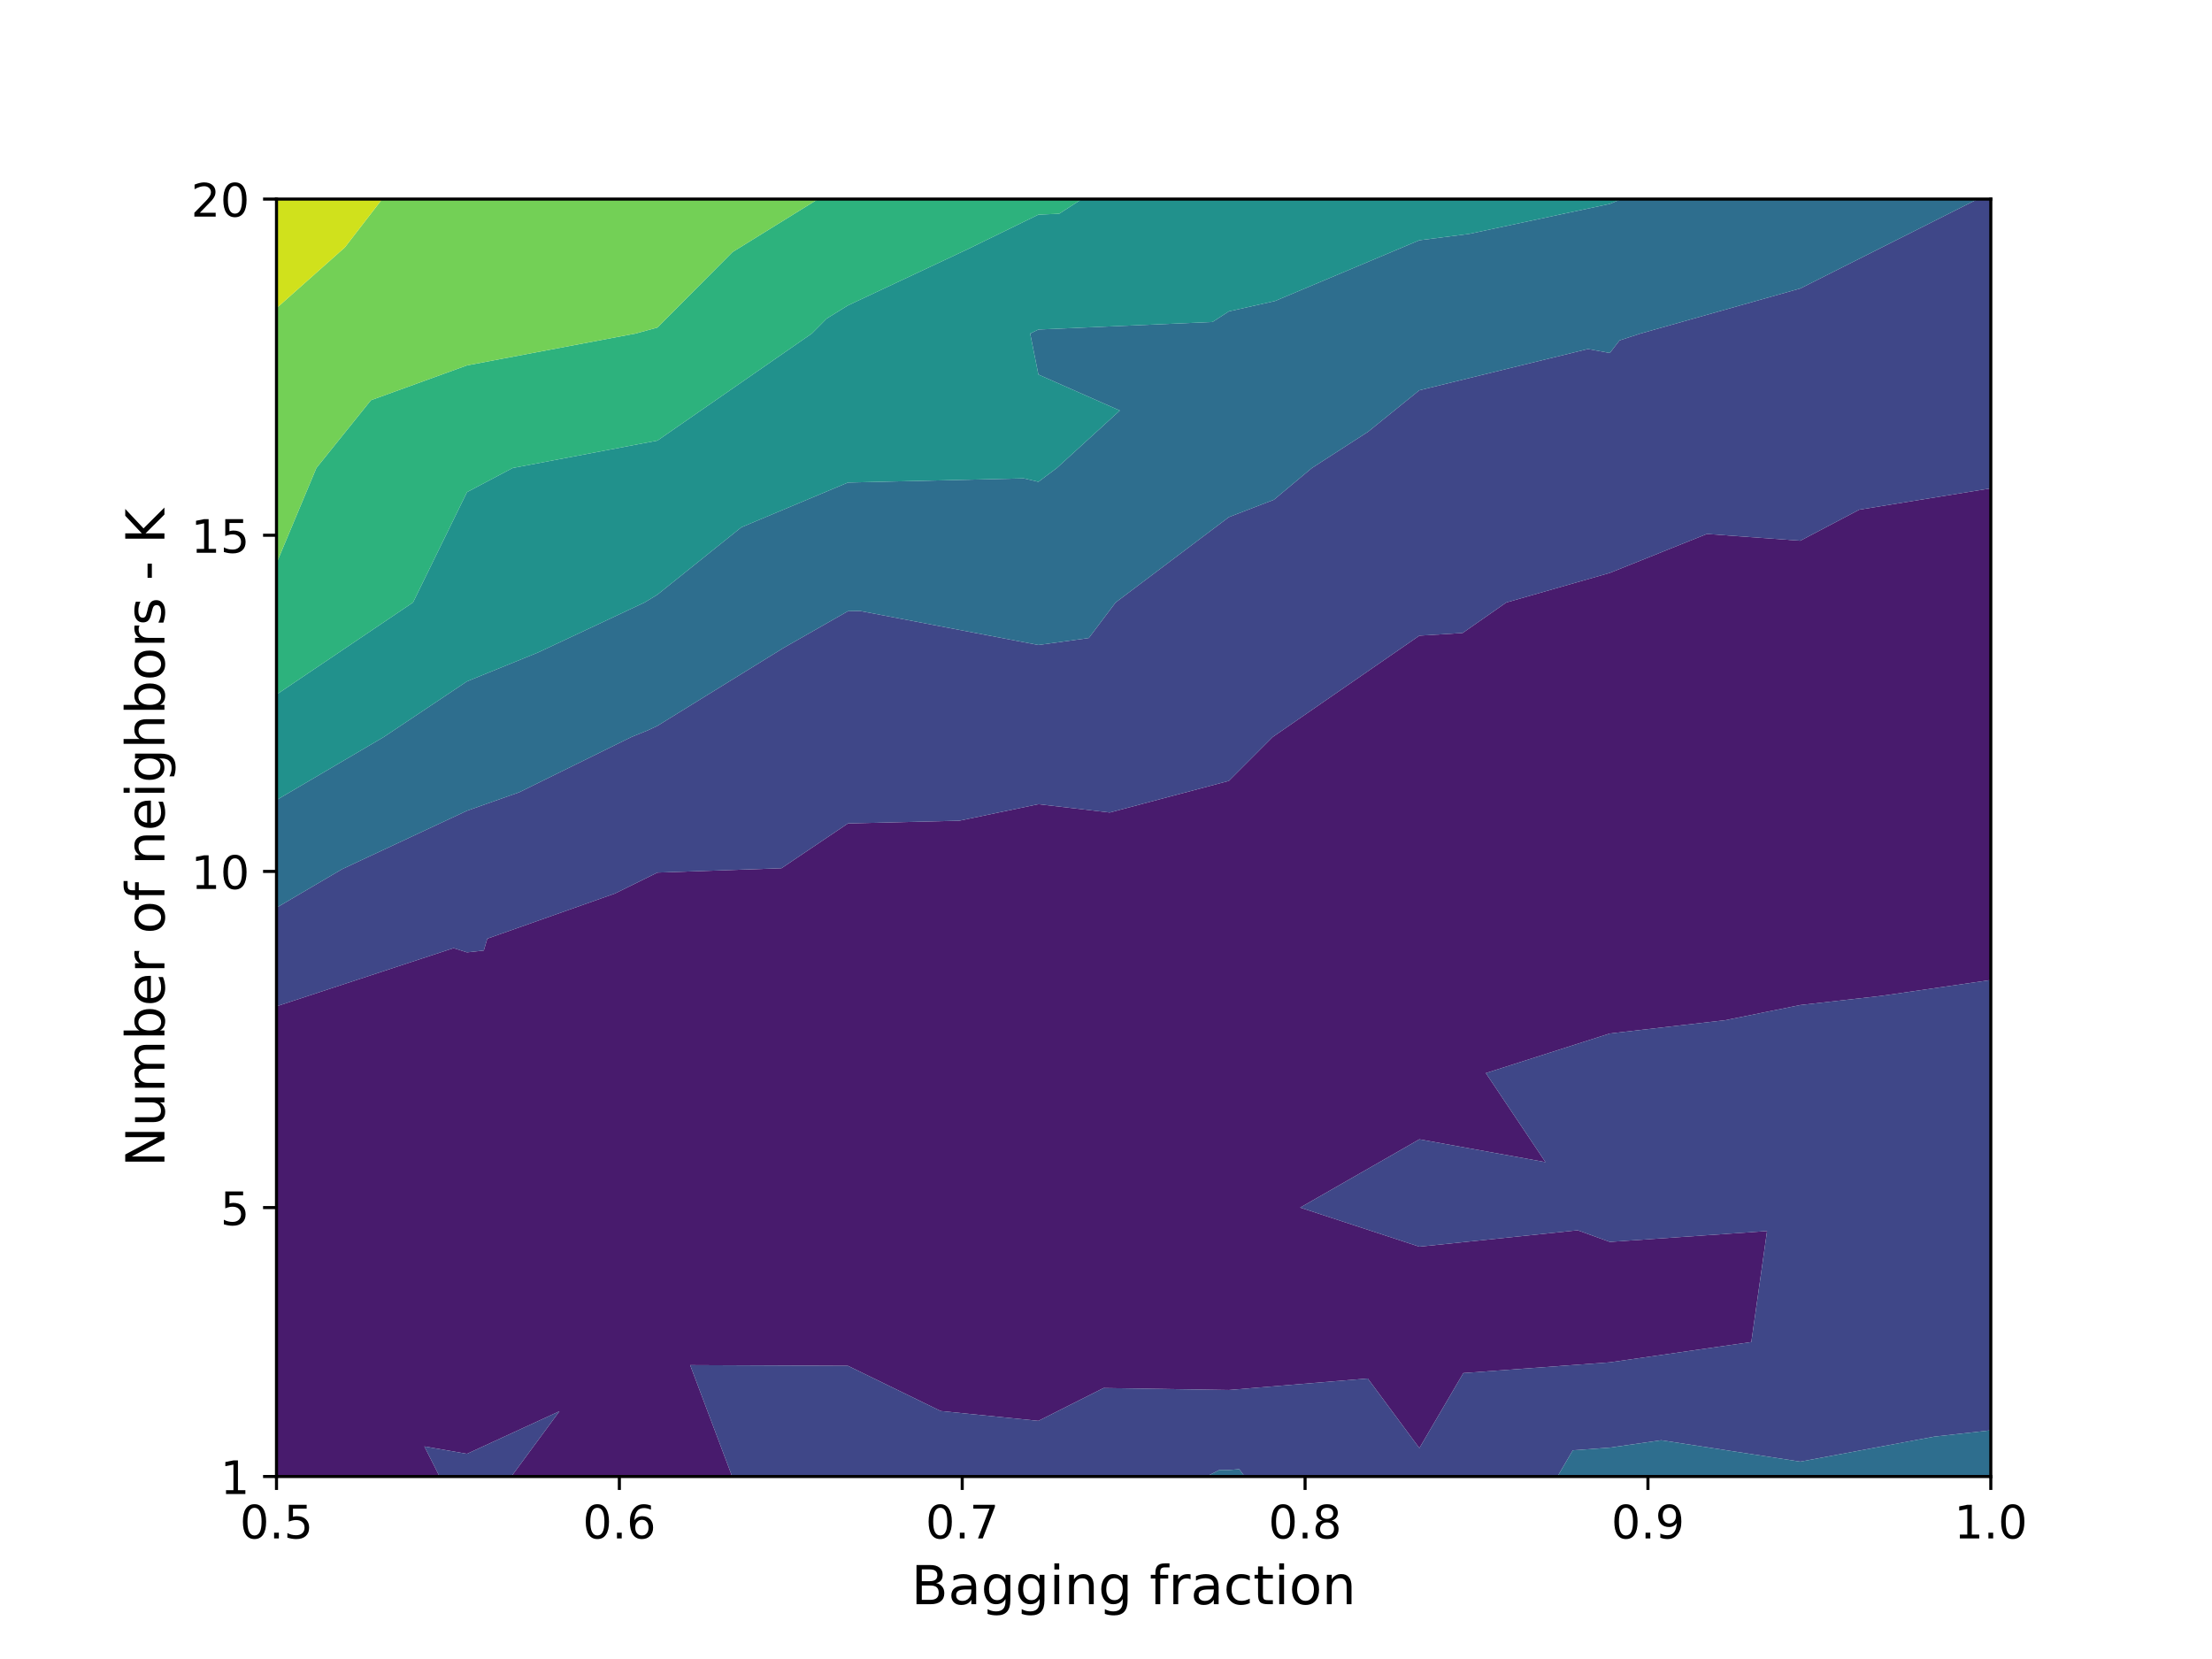
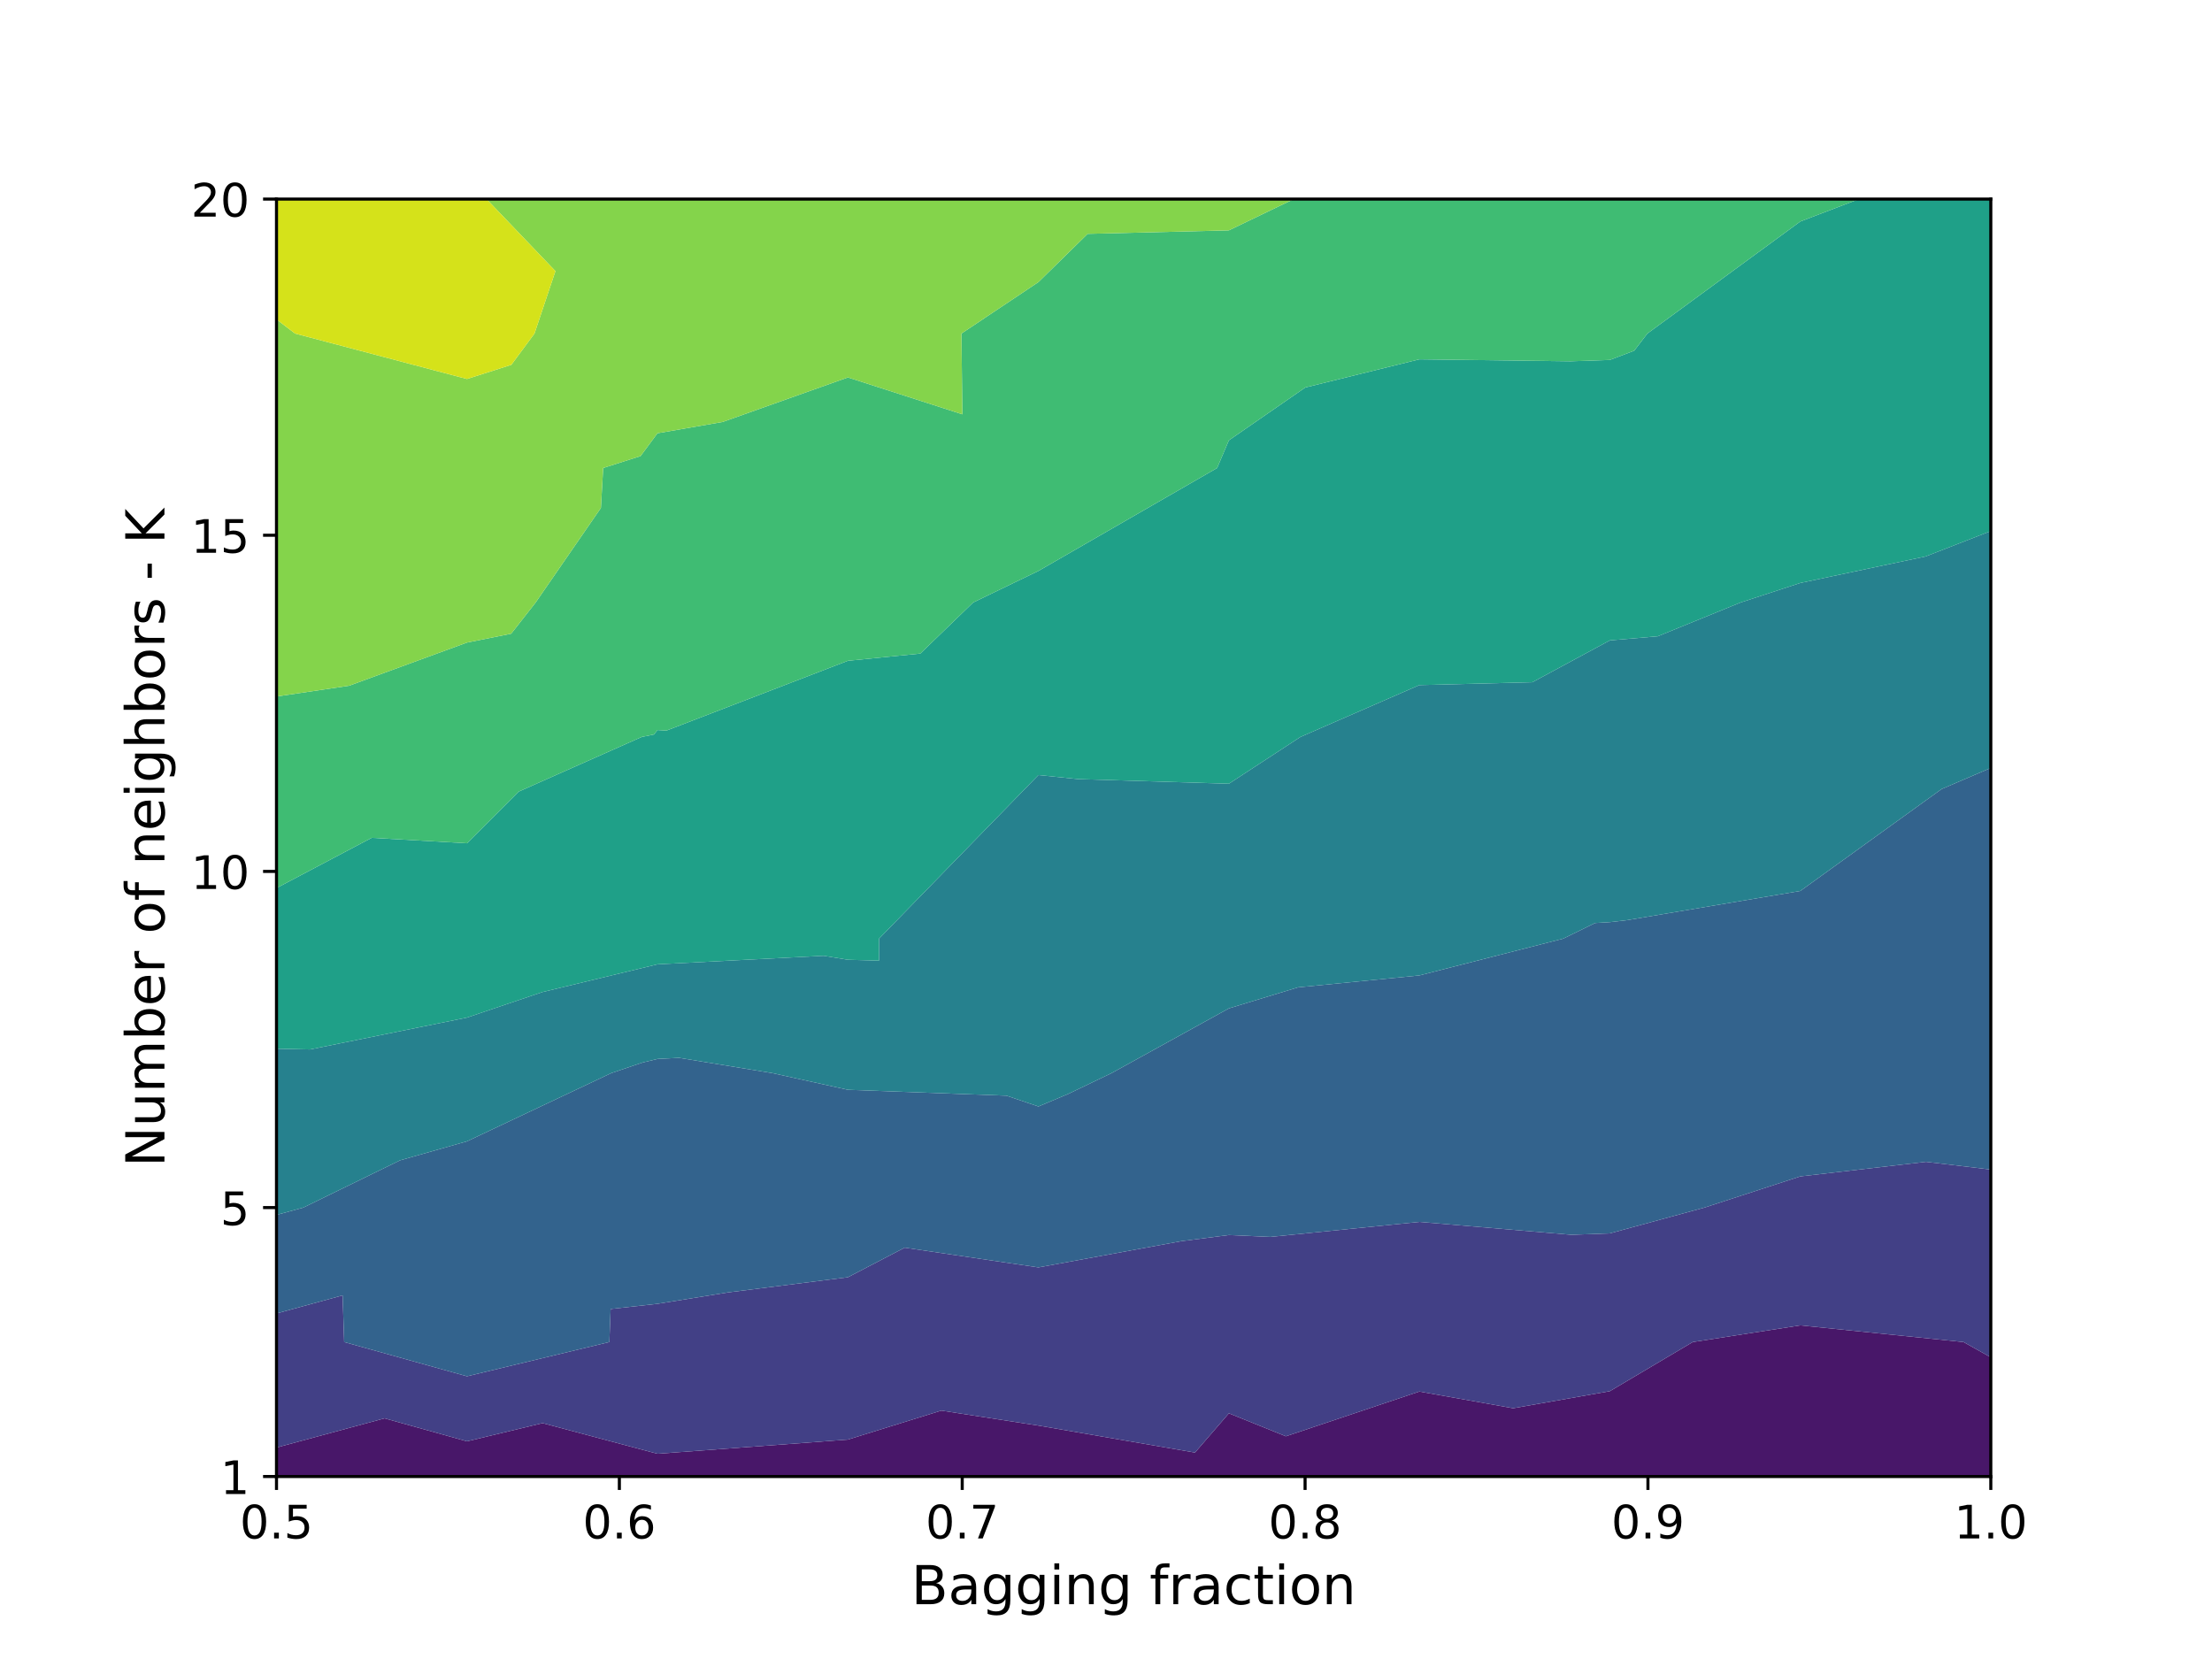
<svg xmlns="http://www.w3.org/2000/svg" xmlns:xlink="http://www.w3.org/1999/xlink" height="432pt" version="1.1" viewBox="0 0 576 432" width="576pt">
  <defs>
    <style type="text/css">
*{stroke-linecap:butt;stroke-linejoin:round;}
  </style>
  </defs>
  <g id="figure_1">
    <g id="patch_1">
      <path d="M 0 432  L 576 432  L 576 0  L 0 0  z " style="fill:#ffffff;" />
    </g>
    <g id="axes_1">
      <g id="patch_2">
        <path d="M 72 384.48  L 518.4 384.48  L 518.4 51.84  L 72 51.84  z " style="fill:#ffffff;" />
      </g>
      <g id="PathCollection_1">
-         <path clip-path="url(#p12b812aa6c)" d="M 114.458 384.48  L 110.499 376.644  L 121.6 378.573  L 145.683 367.479  L 133.145 384.48  L 171.2 384.48  L 190.648 384.48  L 179.718 355.478  L 220.8 355.655  L 244.957 367.426  L 270.4 369.992  L 287.359 361.437  L 320 361.953  L 356.159 358.954  L 369.6 377.086  L 381.048 357.547  L 419.2 354.751  L 456.035 349.465  L 460.135 320.567  L 419.2 323.392  L 410.824 320.364  L 369.6 324.636  L 338.556 314.451  L 369.6 296.678  L 402.435 302.615  L 386.909 279.436  L 419.2 269.119  L 449.278 265.654  L 468.8 261.71  L 489.905 259.32  L 518.4 255.189  L 518.4 244.421  L 518.4 191.899  L 518.4 156.884  L 518.4 127.164  L 484.164 132.716  L 468.8 140.803  L 444.477 139.04  L 419.2 149.181  L 392.245 156.884  L 380.857 164.831  L 369.6 165.523  L 331.429 191.899  L 320 203.339  L 288.983 211.577  L 270.4 209.408  L 249.803 213.71  L 220.8 214.428  L 203.488 226.09  L 171.2 227.217  L 160.111 232.679  L 126.894 244.421  L 125.98 247.513  L 121.6 247.995  L 118.113 246.883  L 72 262.04  L 72 279.436  L 72 314.451  L 72 349.465  L 72 384.48  " style="fill:#481b6d;" />
+         <path clip-path="url(#p22c2ba786a)" d="M 518.4 353.447  L 511.303 349.465  L 468.8 345.122  L 440.789 349.465  L 419.2 362.262  L 394.019 366.703  L 369.6 362.354  L 334.834 374.008  L 320 368.024  L 311.168 378.245  L 270.4 371.215  L 245.119 367.312  L 220.8 374.858  L 208.485 375.786  L 171.2 378.556  L 141.292 370.579  L 121.6 375.315  L 100.141 369.331  L 72 376.939  L 72 384.48  L 121.6 384.48  L 171.2 384.48  L 220.8 384.48  L 270.4 384.48  L 320 384.48  L 369.6 384.48  L 419.2 384.48  L 468.8 384.48  L 518.4 384.48  " style="fill:#481769;" />
      </g>
      <g id="PathCollection_2">
-         <path clip-path="url(#p12b812aa6c)" d="M 72 262.04  L 118.113 246.883  L 121.6 247.995  L 125.98 247.513  L 126.894 244.421  L 160.111 232.679  L 171.2 227.217  L 203.488 226.09  L 220.8 214.428  L 249.803 213.71  L 270.4 209.408  L 288.983 211.577  L 320 203.339  L 331.429 191.899  L 369.6 165.523  L 380.857 164.831  L 392.245 156.884  L 419.2 149.181  L 444.477 139.04  L 468.8 140.803  L 484.164 132.716  L 518.4 127.164  L 518.4 121.869  L 518.4 86.855  L 518.4 51.84  L 515.002 51.84  L 468.8 75.111  L 427.173 86.855  L 421.726 88.638  L 419.2 91.918  L 413.496 90.881  L 369.6 101.627  L 356.236 112.435  L 341.618 121.869  L 331.713 130.138  L 320 134.653  L 290.5 156.884  L 283.52 166.146  L 270.4 167.956  L 223.92 159.087  L 220.8 159.152  L 204.068 168.696  L 171.2 189.003  L 168.736 190.16  L 164.457 191.899  L 135.206 206.307  L 121.6 211.117  L 89.096 226.318  L 72 236.365  L 72 244.421  M 133.145 384.48  L 145.683 367.479  L 121.6 378.573  L 110.499 376.644  L 114.458 384.48  L 121.6 384.48  M 314.156 384.48  L 317.564 382.761  L 320 382.799  L 322.698 382.575  L 324.11 384.48  L 369.6 384.48  L 405.554 384.48  L 409.547 377.665  L 419.2 376.958  L 432.574 375.039  L 468.8 380.606  L 503.693 374.098  L 518.4 372.451  L 518.4 349.465  L 518.4 314.451  L 518.4 279.436  L 518.4 255.189  L 489.905 259.32  L 468.8 261.71  L 449.278 265.654  L 419.2 269.119  L 386.909 279.436  L 402.435 302.615  L 369.6 296.678  L 338.556 314.451  L 369.6 324.636  L 410.824 320.364  L 419.2 323.392  L 460.135 320.567  L 456.035 349.465  L 419.2 354.751  L 381.048 357.547  L 369.6 377.086  L 356.159 358.954  L 320 361.953  L 287.359 361.437  L 270.4 369.992  L 244.957 367.426  L 220.8 355.655  L 179.718 355.478  L 190.648 384.48  L 220.8 384.48  L 270.4 384.48  " style="fill:#3f4788;" />
+         <path clip-path="url(#p22c2ba786a)" d="M 72 376.939  L 100.141 369.331  L 121.6 375.315  L 141.292 370.579  L 171.2 378.556  L 208.485 375.786  L 220.8 374.858  L 245.119 367.312  L 270.4 371.215  L 311.168 378.245  L 320 368.024  L 334.834 374.008  L 369.6 362.354  L 394.019 366.703  L 419.2 362.262  L 440.789 349.465  L 468.8 345.122  L 511.303 349.465  L 518.4 353.447  L 518.4 349.465  L 518.4 314.451  L 518.4 304.552  L 501.526 302.538  L 468.8 306.331  L 443.836 314.451  L 419.2 321.168  L 409.169 321.532  L 369.6 318.181  L 330.817 322.087  L 320 321.602  L 307.612 323.196  L 270.4 330.029  L 235.581 324.885  L 220.8 332.59  L 189.487 336.556  L 171.2 339.509  L 159.006 340.857  L 158.674 349.465  L 121.6 358.383  L 89.621 349.465  L 89.216 337.312  L 72 342.019  L 72 349.465  " style="fill:#424086;" />
      </g>
      <g id="PathCollection_3">
-         <path clip-path="url(#p12b812aa6c)" d="M 324.11 384.48  L 322.698 382.575  L 320 382.799  L 317.564 382.761  L 314.156 384.48  L 320 384.48  M 518.4 372.451  L 503.693 374.098  L 468.8 380.606  L 432.574 375.039  L 419.2 376.958  L 409.547 377.665  L 405.554 384.48  L 419.2 384.48  L 468.8 384.48  L 518.4 384.48  M 422.172 51.84  L 419.2 53.093  L 382.467 60.924  L 369.6 62.562  L 331.997 78.386  L 320 81.079  L 315.73 83.84  L 270.4 85.806  L 268.253 86.855  L 270.4 97.534  L 291.602 106.902  L 275.199 121.869  L 270.4 125.462  L 266.577 124.569  L 220.8 125.655  L 193.056 137.299  L 171.2 154.834  L 167.839 156.884  L 140.07 169.923  L 121.6 177.432  L 99.959 191.899  L 72 208.33  L 72 236.365  L 89.096 226.318  L 121.6 211.117  L 135.206 206.307  L 164.457 191.899  L 168.736 190.16  L 171.2 189.003  L 204.068 168.696  L 220.8 159.152  L 223.92 159.087  L 270.4 167.956  L 283.52 166.146  L 290.5 156.884  L 320 134.653  L 331.713 130.138  L 341.618 121.869  L 356.236 112.435  L 369.6 101.627  L 413.496 90.881  L 419.2 91.918  L 421.726 88.638  L 427.173 86.855  L 468.8 75.111  L 515.002 51.84  L 468.8 51.84  " style="fill:#2e6e8e;" />
+         <path clip-path="url(#p22c2ba786a)" d="M 72 342.019  L 89.216 337.312  L 89.621 349.465  L 121.6 358.383  L 158.674 349.465  L 159.006 340.857  L 171.2 339.509  L 189.487 336.556  L 220.8 332.59  L 235.581 324.885  L 270.4 330.029  L 307.612 323.196  L 320 321.602  L 330.817 322.087  L 369.6 318.181  L 409.169 321.532  L 419.2 321.168  L 443.836 314.451  L 468.8 306.331  L 501.526 302.538  L 518.4 304.552  L 518.4 279.436  L 518.4 244.421  L 518.4 199.968  L 505.586 205.468  L 468.8 232.003  L 423.759 239.593  L 419.2 240.125  L 415.357 240.351  L 407.052 244.421  L 369.6 254  L 337.974 257.109  L 320 262.581  L 289.449 279.436  L 278.113 284.881  L 270.4 288.123  L 262.08 285.309  L 220.8 283.78  L 201.121 279.436  L 176.836 275.457  L 171.2 275.746  L 167.305 276.686  L 159.168 279.436  L 121.6 297.197  L 104.172 302.147  L 78.983 314.451  L 72 316.36  " style="fill:#33638d;" />
      </g>
      <g id="PathCollection_4">
-         <path clip-path="url(#p12b812aa6c)" d="M 281.715 51.84  L 275.809 55.658  L 270.4 55.893  L 251.774 64.989  L 220.8 79.533  L 215.274 82.953  L 211.393 86.855  L 171.2 114.727  L 163.219 116.235  L 133.496 121.869  L 121.6 128.156  L 107.545 156.884  L 72 180.865  L 72 191.899  L 72 208.33  L 99.959 191.899  L 121.6 177.432  L 140.07 169.923  L 167.839 156.884  L 171.2 154.834  L 193.056 137.299  L 220.8 125.655  L 266.577 124.569  L 270.4 125.462  L 275.199 121.869  L 291.602 106.902  L 270.4 97.534  L 268.253 86.855  L 270.4 85.806  L 315.73 83.84  L 320 81.079  L 331.997 78.386  L 369.6 62.562  L 382.467 60.924  L 419.2 53.093  L 422.172 51.84  L 419.2 51.84  L 369.6 51.84  L 320 51.84  " style="fill:#21918c;" />
+         <path clip-path="url(#p22c2ba786a)" d="M 72 316.36  L 78.983 314.451  L 104.172 302.147  L 121.6 297.197  L 159.168 279.436  L 167.305 276.686  L 171.2 275.746  L 176.836 275.457  L 201.121 279.436  L 220.8 283.78  L 262.08 285.309  L 270.4 288.123  L 278.113 284.881  L 289.449 279.436  L 320 262.581  L 337.974 257.109  L 369.6 254  L 407.052 244.421  L 415.357 240.351  L 419.2 240.125  L 423.759 239.593  L 468.8 232.003  L 505.586 205.468  L 518.4 199.968  L 518.4 191.899  L 518.4 156.884  L 518.4 138.285  L 501.422 144.899  L 468.8 151.806  L 453.265 156.884  L 431.675 165.691  L 419.2 166.758  L 399.02 177.653  L 369.6 178.398  L 338.634 191.899  L 320 204.079  L 280.771 202.881  L 270.4 201.822  L 228.902 244.421  L 228.904 250.142  L 220.8 249.919  L 214.479 248.883  L 171.2 251.106  L 141.289 258.321  L 121.6 264.975  L 80.73 273.273  L 72 273.081  L 72 279.436  L 72 314.451  " style="fill:#26818e;" />
      </g>
      <g id="PathCollection_5">
-         <path clip-path="url(#p12b812aa6c)" d="M 213.038 51.84  L 190.744 65.637  L 171.2 85.285  L 165.471 86.855  L 130.863 93.394  L 121.6 95.15  L 96.593 104.216  L 82.386 121.869  L 72 146.678  L 72 156.884  L 72 180.865  L 107.545 156.884  L 121.6 128.156  L 133.496 121.869  L 163.219 116.235  L 171.2 114.727  L 211.393 86.855  L 215.274 82.953  L 220.8 79.533  L 251.774 64.989  L 270.4 55.893  L 275.809 55.658  L 281.715 51.84  L 270.4 51.84  L 220.8 51.84  " style="fill:#2db27d;" />
+         <path clip-path="url(#p22c2ba786a)" d="M 72 273.081  L 80.73 273.273  L 121.6 264.975  L 141.289 258.321  L 171.2 251.106  L 214.479 248.883  L 220.8 249.919  L 228.904 250.142  L 228.902 244.421  L 270.4 201.822  L 280.771 202.881  L 320 204.079  L 338.634 191.899  L 369.6 178.398  L 399.02 177.653  L 419.2 166.758  L 431.675 165.691  L 453.265 156.884  L 468.8 151.806  L 501.422 144.899  L 518.4 138.285  L 518.4 121.869  L 518.4 86.855  L 518.4 51.84  L 484.087 51.84  L 468.8 57.669  L 428.967 86.855  L 425.536 91.328  L 419.2 93.725  L 408.969 94.077  L 369.6 93.567  L 339.897 100.901  L 320 114.658  L 316.931 121.869  L 270.4 148.674  L 253.413 156.884  L 239.646 170.188  L 220.8 172.065  L 173.554 190.237  L 171.2 190.101  L 170.292 191.258  L 167.101 191.899  L 135.049 206.14  L 121.6 219.586  L 96.792 218.168  L 72 231.253  L 72 244.421  " style="fill:#1fa088;" />
      </g>
      <g id="PathCollection_6">
-         <path clip-path="url(#p12b812aa6c)" d="M 99.515 51.84  L 89.806 64.41  L 72 80.24  L 72 86.855  L 72 121.869  L 72 146.678  L 82.386 121.869  L 96.593 104.216  L 121.6 95.15  L 130.863 93.394  L 165.471 86.855  L 171.2 85.285  L 190.744 65.637  L 213.038 51.84  L 171.2 51.84  L 121.6 51.84  " style="fill:#73d056;" />
+         <path clip-path="url(#p22c2ba786a)" d="M 336.918 51.84  L 320 59.981  L 283.222 60.892  L 270.4 73.462  L 250.35 86.855  L 250.595 107.889  L 220.8 98.282  L 188.196 109.872  L 171.2 112.819  L 166.799 118.763  L 157.064 121.869  L 156.473 132.266  L 139.488 156.884  L 133.112 165.011  L 121.6 167.324  L 90.884 178.568  L 72 181.365  L 72 191.899  L 72 231.253  L 96.792 218.168  L 121.6 219.586  L 135.049 206.14  L 167.101 191.899  L 170.292 191.258  L 171.2 190.101  L 173.554 190.237  L 220.8 172.065  L 239.646 170.188  L 253.413 156.884  L 270.4 148.674  L 316.931 121.869  L 320 114.658  L 339.897 100.901  L 369.6 93.567  L 408.969 94.077  L 419.2 93.725  L 425.536 91.328  L 428.967 86.855  L 468.8 57.669  L 484.087 51.84  L 468.8 51.84  L 419.2 51.84  L 369.6 51.84  " style="fill:#3fbc73;" />
      </g>
      <g id="PathCollection_7">
-         <path clip-path="url(#p12b812aa6c)" d="M 72 80.24  L 89.806 64.41  L 99.515 51.84  L 72 51.84  " style="fill:#d0e11c;" />
+         <path clip-path="url(#p22c2ba786a)" d="M 126.693 51.84  L 144.629 70.598  L 139.176 86.855  L 133.142 95.003  L 121.6 98.687  L 76.838 86.855  L 72 83.161  L 72 86.855  L 72 121.869  L 72 156.884  L 72 181.365  L 90.884 178.568  L 121.6 167.324  L 133.112 165.011  L 139.488 156.884  L 156.473 132.266  L 157.064 121.869  L 166.799 118.763  L 171.2 112.819  L 188.196 109.872  L 220.8 98.282  L 250.595 107.889  L 250.35 86.855  L 270.4 73.462  L 283.222 60.892  L 320 59.981  L 336.918 51.84  L 320 51.84  L 270.4 51.84  L 220.8 51.84  L 171.2 51.84  " style="fill:#84d44b;" />
+       </g>
+       <g id="PathCollection_8">
+         <path clip-path="url(#p22c2ba786a)" d="M 72 83.161  L 76.838 86.855  L 121.6 98.687  L 133.142 95.003  L 139.176 86.855  L 144.629 70.598  L 126.693 51.84  L 121.6 51.84  L 72 51.84  " style="fill:#d5e21a;" />
      </g>
      <g id="matplotlib.axis_1">
        <g id="xtick_1">
          <g id="line2d_1">
            <defs>
-               <path d="M 0 0  L 0 3.5  " id="m48b5373d6f" style="stroke:#000000;stroke-width:0.8;" />
-             </defs>
-             <g>
-               <use style="stroke:#000000;stroke-width:0.8;" x="72" xlink:href="#m48b5373d6f" y="384.48" />
+               <path d="M 0 0  L 0 3.5  " id="mf60b483246" style="stroke:#000000;stroke-width:0.8;" />
+             </defs>
+             <g>
+               <use style="stroke:#000000;stroke-width:0.8;" x="72" xlink:href="#mf60b483246" y="384.48" />
            </g>
          </g>
          <g id="text_1">
            <defs>
              <path d="M 31.781 66.406  Q 24.172 66.406 20.328 58.906  Q 16.5 51.422 16.5 36.375  Q 16.5 21.391 20.328 13.891  Q 24.172 6.391 31.781 6.391  Q 39.453 6.391 43.281 13.891  Q 47.125 21.391 47.125 36.375  Q 47.125 51.422 43.281 58.906  Q 39.453 66.406 31.781 66.406  z M 31.781 74.219  Q 44.047 74.219 50.516 64.516  Q 56.984 54.828 56.984 36.375  Q 56.984 17.969 50.516 8.266  Q 44.047 -1.422 31.781 -1.422  Q 19.531 -1.422 13.062 8.266  Q 6.594 17.969 6.594 36.375  Q 6.594 54.828 13.062 64.516  Q 19.531 74.219 31.781 74.219  z " id="DejaVuSans-48" />
              <path d="M 10.688 12.406  L 21 12.406  L 21 0  L 10.688 0  z " id="DejaVuSans-46" />
              <path d="M 10.797 72.906  L 49.516 72.906  L 49.516 64.594  L 19.828 64.594  L 19.828 46.734  Q 21.969 47.469 24.109 47.828  Q 26.266 48.188 28.422 48.188  Q 40.625 48.188 47.75 41.5  Q 54.891 34.812 54.891 23.391  Q 54.891 11.625 47.562 5.094  Q 40.234 -1.422 26.906 -1.422  Q 22.312 -1.422 17.547 -0.641  Q 12.797 0.141 7.719 1.703  L 7.719 11.625  Q 12.109 9.234 16.797 8.062  Q 21.484 6.891 26.703 6.891  Q 35.156 6.891 40.078 11.328  Q 45.016 15.766 45.016 23.391  Q 45.016 31 40.078 35.438  Q 35.156 39.891 26.703 39.891  Q 22.75 39.891 18.812 39.016  Q 14.891 38.141 10.797 36.281  z " id="DejaVuSans-53" />
            </defs>
            <g transform="translate(62.45813 400.5981)scale(0.12 -0.12)">
              <use xlink:href="#DejaVuSans-48" />
              <use x="63.623" xlink:href="#DejaVuSans-46" />
              <use x="95.41" xlink:href="#DejaVuSans-53" />
            </g>
          </g>
        </g>
        <g id="xtick_2">
          <g id="line2d_2">
            <g>
-               <use style="stroke:#000000;stroke-width:0.8;" x="161.28" xlink:href="#m48b5373d6f" y="384.48" />
+               <use style="stroke:#000000;stroke-width:0.8;" x="161.28" xlink:href="#mf60b483246" y="384.48" />
            </g>
          </g>
          <g id="text_2">
            <defs>
              <path d="M 33.016 40.375  Q 26.375 40.375 22.484 35.828  Q 18.609 31.297 18.609 23.391  Q 18.609 15.531 22.484 10.953  Q 26.375 6.391 33.016 6.391  Q 39.656 6.391 43.531 10.953  Q 47.406 15.531 47.406 23.391  Q 47.406 31.297 43.531 35.828  Q 39.656 40.375 33.016 40.375  z M 52.594 71.297  L 52.594 62.312  Q 48.875 64.062 45.094 64.984  Q 41.312 65.922 37.594 65.922  Q 27.828 65.922 22.672 59.328  Q 17.531 52.734 16.797 39.406  Q 19.672 43.656 24.016 45.922  Q 28.375 48.188 33.594 48.188  Q 44.578 48.188 50.953 41.516  Q 57.328 34.859 57.328 23.391  Q 57.328 12.156 50.688 5.359  Q 44.047 -1.422 33.016 -1.422  Q 20.359 -1.422 13.672 8.266  Q 6.984 17.969 6.984 36.375  Q 6.984 53.656 15.188 63.938  Q 23.391 74.219 37.203 74.219  Q 40.922 74.219 44.703 73.484  Q 48.484 72.75 52.594 71.297  z " id="DejaVuSans-54" />
            </defs>
            <g transform="translate(151.7381 400.5981)scale(0.12 -0.12)">
              <use xlink:href="#DejaVuSans-48" />
              <use x="63.623" xlink:href="#DejaVuSans-46" />
              <use x="95.41" xlink:href="#DejaVuSans-54" />
            </g>
          </g>
        </g>
        <g id="xtick_3">
          <g id="line2d_3">
            <g>
-               <use style="stroke:#000000;stroke-width:0.8;" x="250.56" xlink:href="#m48b5373d6f" y="384.48" />
+               <use style="stroke:#000000;stroke-width:0.8;" x="250.56" xlink:href="#mf60b483246" y="384.48" />
            </g>
          </g>
          <g id="text_3">
            <defs>
              <path d="M 8.203 72.906  L 55.078 72.906  L 55.078 68.703  L 28.609 0  L 18.312 0  L 43.219 64.594  L 8.203 64.594  z " id="DejaVuSans-55" />
            </defs>
            <g transform="translate(241.0181 400.5981)scale(0.12 -0.12)">
              <use xlink:href="#DejaVuSans-48" />
              <use x="63.623" xlink:href="#DejaVuSans-46" />
              <use x="95.41" xlink:href="#DejaVuSans-55" />
            </g>
          </g>
        </g>
        <g id="xtick_4">
          <g id="line2d_4">
            <g>
-               <use style="stroke:#000000;stroke-width:0.8;" x="339.84" xlink:href="#m48b5373d6f" y="384.48" />
+               <use style="stroke:#000000;stroke-width:0.8;" x="339.84" xlink:href="#mf60b483246" y="384.48" />
            </g>
          </g>
          <g id="text_4">
            <defs>
              <path d="M 31.781 34.625  Q 24.75 34.625 20.719 30.859  Q 16.703 27.094 16.703 20.516  Q 16.703 13.922 20.719 10.156  Q 24.75 6.391 31.781 6.391  Q 38.812 6.391 42.859 10.172  Q 46.922 13.969 46.922 20.516  Q 46.922 27.094 42.891 30.859  Q 38.875 34.625 31.781 34.625  z M 21.922 38.812  Q 15.578 40.375 12.031 44.719  Q 8.5 49.078 8.5 55.328  Q 8.5 64.062 14.719 69.141  Q 20.953 74.219 31.781 74.219  Q 42.672 74.219 48.875 69.141  Q 55.078 64.062 55.078 55.328  Q 55.078 49.078 51.531 44.719  Q 48 40.375 41.703 38.812  Q 48.828 37.156 52.797 32.312  Q 56.781 27.484 56.781 20.516  Q 56.781 9.906 50.312 4.234  Q 43.844 -1.422 31.781 -1.422  Q 19.734 -1.422 13.25 4.234  Q 6.781 9.906 6.781 20.516  Q 6.781 27.484 10.781 32.312  Q 14.797 37.156 21.922 38.812  z M 18.312 54.391  Q 18.312 48.734 21.844 45.562  Q 25.391 42.391 31.781 42.391  Q 38.141 42.391 41.719 45.562  Q 45.312 48.734 45.312 54.391  Q 45.312 60.062 41.719 63.234  Q 38.141 66.406 31.781 66.406  Q 25.391 66.406 21.844 63.234  Q 18.312 60.062 18.312 54.391  z " id="DejaVuSans-56" />
            </defs>
            <g transform="translate(330.2981 400.5981)scale(0.12 -0.12)">
              <use xlink:href="#DejaVuSans-48" />
              <use x="63.623" xlink:href="#DejaVuSans-46" />
              <use x="95.41" xlink:href="#DejaVuSans-56" />
            </g>
          </g>
        </g>
        <g id="xtick_5">
          <g id="line2d_5">
            <g>
-               <use style="stroke:#000000;stroke-width:0.8;" x="429.12" xlink:href="#m48b5373d6f" y="384.48" />
+               <use style="stroke:#000000;stroke-width:0.8;" x="429.12" xlink:href="#mf60b483246" y="384.48" />
            </g>
          </g>
          <g id="text_5">
            <defs>
              <path d="M 10.984 1.516  L 10.984 10.5  Q 14.703 8.734 18.5 7.812  Q 22.312 6.891 25.984 6.891  Q 35.75 6.891 40.891 13.453  Q 46.047 20.016 46.781 33.406  Q 43.953 29.203 39.594 26.953  Q 35.25 24.703 29.984 24.703  Q 19.047 24.703 12.672 31.312  Q 6.297 37.938 6.297 49.422  Q 6.297 60.641 12.938 67.422  Q 19.578 74.219 30.609 74.219  Q 43.266 74.219 49.922 64.516  Q 56.594 54.828 56.594 36.375  Q 56.594 19.141 48.406 8.859  Q 40.234 -1.422 26.422 -1.422  Q 22.703 -1.422 18.891 -0.688  Q 15.094 0.047 10.984 1.516  z M 30.609 32.422  Q 37.25 32.422 41.125 36.953  Q 45.016 41.5 45.016 49.422  Q 45.016 57.281 41.125 61.844  Q 37.25 66.406 30.609 66.406  Q 23.969 66.406 20.094 61.844  Q 16.219 57.281 16.219 49.422  Q 16.219 41.5 20.094 36.953  Q 23.969 32.422 30.609 32.422  z " id="DejaVuSans-57" />
            </defs>
            <g transform="translate(419.5781 400.5981)scale(0.12 -0.12)">
              <use xlink:href="#DejaVuSans-48" />
              <use x="63.623" xlink:href="#DejaVuSans-46" />
              <use x="95.41" xlink:href="#DejaVuSans-57" />
            </g>
          </g>
        </g>
        <g id="xtick_6">
          <g id="line2d_6">
            <g>
-               <use style="stroke:#000000;stroke-width:0.8;" x="518.4" xlink:href="#m48b5373d6f" y="384.48" />
+               <use style="stroke:#000000;stroke-width:0.8;" x="518.4" xlink:href="#mf60b483246" y="384.48" />
            </g>
          </g>
          <g id="text_6">
            <defs>
              <path d="M 12.406 8.297  L 28.516 8.297  L 28.516 63.922  L 10.984 60.406  L 10.984 69.391  L 28.422 72.906  L 38.281 72.906  L 38.281 8.297  L 54.391 8.297  L 54.391 0  L 12.406 0  z " id="DejaVuSans-49" />
            </defs>
            <g transform="translate(508.8581 400.5981)scale(0.12 -0.12)">
              <use xlink:href="#DejaVuSans-49" />
              <use x="63.623" xlink:href="#DejaVuSans-46" />
              <use x="95.41" xlink:href="#DejaVuSans-48" />
            </g>
          </g>
        </g>
        <g id="text_7">
          <defs>
            <path d="M 19.672 34.812  L 19.672 8.109  L 35.5 8.109  Q 43.453 8.109 47.281 11.406  Q 51.125 14.703 51.125 21.484  Q 51.125 28.328 47.281 31.562  Q 43.453 34.812 35.5 34.812  z M 19.672 64.797  L 19.672 42.828  L 34.281 42.828  Q 41.5 42.828 45.031 45.531  Q 48.578 48.25 48.578 53.812  Q 48.578 59.328 45.031 62.062  Q 41.5 64.797 34.281 64.797  z M 9.812 72.906  L 35.016 72.906  Q 46.297 72.906 52.391 68.219  Q 58.5 63.531 58.5 54.891  Q 58.5 48.188 55.375 44.234  Q 52.25 40.281 46.188 39.312  Q 53.469 37.75 57.5 32.781  Q 61.531 27.828 61.531 20.406  Q 61.531 10.641 54.891 5.312  Q 48.25 0 35.984 0  L 9.812 0  z " id="DejaVuSans-66" />
            <path d="M 34.281 27.484  Q 23.391 27.484 19.188 25  Q 14.984 22.516 14.984 16.5  Q 14.984 11.719 18.141 8.906  Q 21.297 6.109 26.703 6.109  Q 34.188 6.109 38.703 11.406  Q 43.219 16.703 43.219 25.484  L 43.219 27.484  z M 52.203 31.203  L 52.203 0  L 43.219 0  L 43.219 8.297  Q 40.141 3.328 35.547 0.953  Q 30.953 -1.422 24.312 -1.422  Q 15.922 -1.422 10.953 3.297  Q 6 8.016 6 15.922  Q 6 25.141 12.172 29.828  Q 18.359 34.516 30.609 34.516  L 43.219 34.516  L 43.219 35.406  Q 43.219 41.609 39.141 45  Q 35.062 48.391 27.688 48.391  Q 23 48.391 18.547 47.266  Q 14.109 46.141 10.016 43.891  L 10.016 52.203  Q 14.938 54.109 19.578 55.047  Q 24.219 56 28.609 56  Q 40.484 56 46.344 49.844  Q 52.203 43.703 52.203 31.203  z " id="DejaVuSans-97" />
            <path d="M 45.406 27.984  Q 45.406 37.75 41.375 43.109  Q 37.359 48.484 30.078 48.484  Q 22.859 48.484 18.828 43.109  Q 14.797 37.75 14.797 27.984  Q 14.797 18.266 18.828 12.891  Q 22.859 7.516 30.078 7.516  Q 37.359 7.516 41.375 12.891  Q 45.406 18.266 45.406 27.984  z M 54.391 6.781  Q 54.391 -7.172 48.188 -13.984  Q 42 -20.797 29.203 -20.797  Q 24.469 -20.797 20.266 -20.094  Q 16.062 -19.391 12.109 -17.922  L 12.109 -9.188  Q 16.062 -11.328 19.922 -12.344  Q 23.781 -13.375 27.781 -13.375  Q 36.625 -13.375 41.016 -8.766  Q 45.406 -4.156 45.406 5.172  L 45.406 9.625  Q 42.625 4.781 38.281 2.391  Q 33.938 0 27.875 0  Q 17.828 0 11.672 7.656  Q 5.516 15.328 5.516 27.984  Q 5.516 40.672 11.672 48.328  Q 17.828 56 27.875 56  Q 33.938 56 38.281 53.609  Q 42.625 51.219 45.406 46.391  L 45.406 54.688  L 54.391 54.688  z " id="DejaVuSans-103" />
            <path d="M 9.422 54.688  L 18.406 54.688  L 18.406 0  L 9.422 0  z M 9.422 75.984  L 18.406 75.984  L 18.406 64.594  L 9.422 64.594  z " id="DejaVuSans-105" />
            <path d="M 54.891 33.016  L 54.891 0  L 45.906 0  L 45.906 32.719  Q 45.906 40.484 42.875 44.328  Q 39.844 48.188 33.797 48.188  Q 26.516 48.188 22.312 43.547  Q 18.109 38.922 18.109 30.906  L 18.109 0  L 9.078 0  L 9.078 54.688  L 18.109 54.688  L 18.109 46.188  Q 21.344 51.125 25.703 53.562  Q 30.078 56 35.797 56  Q 45.219 56 50.047 50.172  Q 54.891 44.344 54.891 33.016  z " id="DejaVuSans-110" />
            <path id="DejaVuSans-32" />
            <path d="M 37.109 75.984  L 37.109 68.5  L 28.516 68.5  Q 23.688 68.5 21.797 66.547  Q 19.922 64.594 19.922 59.516  L 19.922 54.688  L 34.719 54.688  L 34.719 47.703  L 19.922 47.703  L 19.922 0  L 10.891 0  L 10.891 47.703  L 2.297 47.703  L 2.297 54.688  L 10.891 54.688  L 10.891 58.5  Q 10.891 67.625 15.141 71.797  Q 19.391 75.984 28.609 75.984  z " id="DejaVuSans-102" />
            <path d="M 41.109 46.297  Q 39.594 47.172 37.812 47.578  Q 36.031 48 33.891 48  Q 26.266 48 22.188 43.047  Q 18.109 38.094 18.109 28.812  L 18.109 0  L 9.078 0  L 9.078 54.688  L 18.109 54.688  L 18.109 46.188  Q 20.953 51.172 25.484 53.578  Q 30.031 56 36.531 56  Q 37.453 56 38.578 55.875  Q 39.703 55.766 41.062 55.516  z " id="DejaVuSans-114" />
            <path d="M 48.781 52.594  L 48.781 44.188  Q 44.969 46.297 41.141 47.344  Q 37.312 48.391 33.406 48.391  Q 24.656 48.391 19.812 42.844  Q 14.984 37.312 14.984 27.297  Q 14.984 17.281 19.812 11.734  Q 24.656 6.203 33.406 6.203  Q 37.312 6.203 41.141 7.25  Q 44.969 8.297 48.781 10.406  L 48.781 2.094  Q 45.016 0.344 40.984 -0.531  Q 36.969 -1.422 32.422 -1.422  Q 20.062 -1.422 12.781 6.344  Q 5.516 14.109 5.516 27.297  Q 5.516 40.672 12.859 48.328  Q 20.219 56 33.016 56  Q 37.156 56 41.109 55.141  Q 45.062 54.297 48.781 52.594  z " id="DejaVuSans-99" />
            <path d="M 18.312 70.219  L 18.312 54.688  L 36.812 54.688  L 36.812 47.703  L 18.312 47.703  L 18.312 18.016  Q 18.312 11.328 20.141 9.422  Q 21.969 7.516 27.594 7.516  L 36.812 7.516  L 36.812 0  L 27.594 0  Q 17.188 0 13.234 3.875  Q 9.281 7.766 9.281 18.016  L 9.281 47.703  L 2.688 47.703  L 2.688 54.688  L 9.281 54.688  L 9.281 70.219  z " id="DejaVuSans-116" />
            <path d="M 30.609 48.391  Q 23.391 48.391 19.188 42.75  Q 14.984 37.109 14.984 27.297  Q 14.984 17.484 19.156 11.844  Q 23.344 6.203 30.609 6.203  Q 37.797 6.203 41.984 11.859  Q 46.188 17.531 46.188 27.297  Q 46.188 37.016 41.984 42.703  Q 37.797 48.391 30.609 48.391  z M 30.609 56  Q 42.328 56 49.016 48.375  Q 55.719 40.766 55.719 27.297  Q 55.719 13.875 49.016 6.219  Q 42.328 -1.422 30.609 -1.422  Q 18.844 -1.422 12.172 6.219  Q 5.516 13.875 5.516 27.297  Q 5.516 40.766 12.172 48.375  Q 18.844 56 30.609 56  z " id="DejaVuSans-111" />
          </defs>
          <g transform="translate(237.2816 417.7316)scale(0.14 -0.14)">
            <use xlink:href="#DejaVuSans-66" />
            <use x="68.604" xlink:href="#DejaVuSans-97" />
            <use x="129.883" xlink:href="#DejaVuSans-103" />
            <use x="193.359" xlink:href="#DejaVuSans-103" />
            <use x="256.836" xlink:href="#DejaVuSans-105" />
            <use x="284.619" xlink:href="#DejaVuSans-110" />
            <use x="347.998" xlink:href="#DejaVuSans-103" />
            <use x="411.475" xlink:href="#DejaVuSans-32" />
            <use x="443.262" xlink:href="#DejaVuSans-102" />
            <use x="478.467" xlink:href="#DejaVuSans-114" />
            <use x="519.58" xlink:href="#DejaVuSans-97" />
            <use x="580.859" xlink:href="#DejaVuSans-99" />
            <use x="635.84" xlink:href="#DejaVuSans-116" />
            <use x="675.049" xlink:href="#DejaVuSans-105" />
            <use x="702.832" xlink:href="#DejaVuSans-111" />
            <use x="764.014" xlink:href="#DejaVuSans-110" />
          </g>
        </g>
      </g>
      <g id="matplotlib.axis_2">
        <g id="ytick_1">
          <g id="line2d_7">
            <defs>
-               <path d="M 0 0  L -3.5 0  " id="m84bd11d07c" style="stroke:#000000;stroke-width:0.8;" />
-             </defs>
-             <g>
-               <use style="stroke:#000000;stroke-width:0.8;" x="72" xlink:href="#m84bd11d07c" y="384.48" />
+               <path d="M 0 0  L -3.5 0  " id="m7acf544c2c" style="stroke:#000000;stroke-width:0.8;" />
+             </defs>
+             <g>
+               <use style="stroke:#000000;stroke-width:0.8;" x="72" xlink:href="#m7acf544c2c" y="384.48" />
            </g>
          </g>
          <g id="text_8">
            <g transform="translate(57.365 389.0391)scale(0.12 -0.12)">
              <use xlink:href="#DejaVuSans-49" />
            </g>
          </g>
        </g>
        <g id="ytick_2">
          <g id="line2d_8">
            <g>
-               <use style="stroke:#000000;stroke-width:0.8;" x="72" xlink:href="#m84bd11d07c" y="314.451" />
+               <use style="stroke:#000000;stroke-width:0.8;" x="72" xlink:href="#m7acf544c2c" y="314.451" />
            </g>
          </g>
          <g id="text_9">
            <g transform="translate(57.365 319.0096)scale(0.12 -0.12)">
              <use xlink:href="#DejaVuSans-53" />
            </g>
          </g>
        </g>
        <g id="ytick_3">
          <g id="line2d_9">
            <g>
-               <use style="stroke:#000000;stroke-width:0.8;" x="72" xlink:href="#m84bd11d07c" y="226.914" />
+               <use style="stroke:#000000;stroke-width:0.8;" x="72" xlink:href="#m7acf544c2c" y="226.914" />
            </g>
          </g>
          <g id="text_10">
            <g transform="translate(49.73 231.4727)scale(0.12 -0.12)">
              <use xlink:href="#DejaVuSans-49" />
              <use x="63.623" xlink:href="#DejaVuSans-48" />
            </g>
          </g>
        </g>
        <g id="ytick_4">
          <g id="line2d_10">
            <g>
-               <use style="stroke:#000000;stroke-width:0.8;" x="72" xlink:href="#m84bd11d07c" y="139.377" />
+               <use style="stroke:#000000;stroke-width:0.8;" x="72" xlink:href="#m7acf544c2c" y="139.377" />
            </g>
          </g>
          <g id="text_11">
            <g transform="translate(49.73 143.9359)scale(0.12 -0.12)">
              <use xlink:href="#DejaVuSans-49" />
              <use x="63.623" xlink:href="#DejaVuSans-53" />
            </g>
          </g>
        </g>
        <g id="ytick_5">
          <g id="line2d_11">
            <g>
-               <use style="stroke:#000000;stroke-width:0.8;" x="72" xlink:href="#m84bd11d07c" y="51.84" />
+               <use style="stroke:#000000;stroke-width:0.8;" x="72" xlink:href="#m7acf544c2c" y="51.84" />
            </g>
          </g>
          <g id="text_12">
            <defs>
              <path d="M 19.188 8.297  L 53.609 8.297  L 53.609 0  L 7.328 0  L 7.328 8.297  Q 12.938 14.109 22.625 23.891  Q 32.328 33.688 34.812 36.531  Q 39.547 41.844 41.422 45.531  Q 43.312 49.219 43.312 52.781  Q 43.312 58.594 39.234 62.25  Q 35.156 65.922 28.609 65.922  Q 23.969 65.922 18.812 64.312  Q 13.672 62.703 7.812 59.422  L 7.812 69.391  Q 13.766 71.781 18.938 73  Q 24.125 74.219 28.422 74.219  Q 39.75 74.219 46.484 68.547  Q 53.219 62.891 53.219 53.422  Q 53.219 48.922 51.531 44.891  Q 49.859 40.875 45.406 35.406  Q 44.188 33.984 37.641 27.219  Q 31.109 20.453 19.188 8.297  z " id="DejaVuSans-50" />
            </defs>
            <g transform="translate(49.73 56.39906)scale(0.12 -0.12)">
              <use xlink:href="#DejaVuSans-50" />
              <use x="63.623" xlink:href="#DejaVuSans-48" />
            </g>
          </g>
        </g>
        <g id="text_13">
          <defs>
            <path d="M 9.812 72.906  L 23.094 72.906  L 55.422 11.922  L 55.422 72.906  L 64.984 72.906  L 64.984 0  L 51.703 0  L 19.391 60.984  L 19.391 0  L 9.812 0  z " id="DejaVuSans-78" />
            <path d="M 8.5 21.578  L 8.5 54.688  L 17.484 54.688  L 17.484 21.922  Q 17.484 14.156 20.5 10.266  Q 23.531 6.391 29.594 6.391  Q 36.859 6.391 41.078 11.031  Q 45.312 15.672 45.312 23.688  L 45.312 54.688  L 54.297 54.688  L 54.297 0  L 45.312 0  L 45.312 8.406  Q 42.047 3.422 37.719 1  Q 33.406 -1.422 27.688 -1.422  Q 18.266 -1.422 13.375 4.438  Q 8.5 10.297 8.5 21.578  z M 31.109 56  z " id="DejaVuSans-117" />
            <path d="M 52 44.188  Q 55.375 50.25 60.062 53.125  Q 64.75 56 71.094 56  Q 79.641 56 84.281 50.016  Q 88.922 44.047 88.922 33.016  L 88.922 0  L 79.891 0  L 79.891 32.719  Q 79.891 40.578 77.094 44.375  Q 74.312 48.188 68.609 48.188  Q 61.625 48.188 57.562 43.547  Q 53.516 38.922 53.516 30.906  L 53.516 0  L 44.484 0  L 44.484 32.719  Q 44.484 40.625 41.703 44.406  Q 38.922 48.188 33.109 48.188  Q 26.219 48.188 22.156 43.531  Q 18.109 38.875 18.109 30.906  L 18.109 0  L 9.078 0  L 9.078 54.688  L 18.109 54.688  L 18.109 46.188  Q 21.188 51.219 25.484 53.609  Q 29.781 56 35.688 56  Q 41.656 56 45.828 52.969  Q 50 49.953 52 44.188  z " id="DejaVuSans-109" />
            <path d="M 48.688 27.297  Q 48.688 37.203 44.609 42.844  Q 40.531 48.484 33.406 48.484  Q 26.266 48.484 22.188 42.844  Q 18.109 37.203 18.109 27.297  Q 18.109 17.391 22.188 11.75  Q 26.266 6.109 33.406 6.109  Q 40.531 6.109 44.609 11.75  Q 48.688 17.391 48.688 27.297  z M 18.109 46.391  Q 20.953 51.266 25.266 53.625  Q 29.594 56 35.594 56  Q 45.562 56 51.781 48.094  Q 58.016 40.188 58.016 27.297  Q 58.016 14.406 51.781 6.484  Q 45.562 -1.422 35.594 -1.422  Q 29.594 -1.422 25.266 0.953  Q 20.953 3.328 18.109 8.203  L 18.109 0  L 9.078 0  L 9.078 75.984  L 18.109 75.984  z " id="DejaVuSans-98" />
            <path d="M 56.203 29.594  L 56.203 25.203  L 14.891 25.203  Q 15.484 15.922 20.484 11.062  Q 25.484 6.203 34.422 6.203  Q 39.594 6.203 44.453 7.469  Q 49.312 8.734 54.109 11.281  L 54.109 2.781  Q 49.266 0.734 44.188 -0.344  Q 39.109 -1.422 33.891 -1.422  Q 20.797 -1.422 13.156 6.188  Q 5.516 13.812 5.516 26.812  Q 5.516 40.234 12.766 48.109  Q 20.016 56 32.328 56  Q 43.359 56 49.781 48.891  Q 56.203 41.797 56.203 29.594  z M 47.219 32.234  Q 47.125 39.594 43.094 43.984  Q 39.062 48.391 32.422 48.391  Q 24.906 48.391 20.391 44.141  Q 15.875 39.891 15.188 32.172  z " id="DejaVuSans-101" />
            <path d="M 54.891 33.016  L 54.891 0  L 45.906 0  L 45.906 32.719  Q 45.906 40.484 42.875 44.328  Q 39.844 48.188 33.797 48.188  Q 26.516 48.188 22.312 43.547  Q 18.109 38.922 18.109 30.906  L 18.109 0  L 9.078 0  L 9.078 75.984  L 18.109 75.984  L 18.109 46.188  Q 21.344 51.125 25.703 53.562  Q 30.078 56 35.797 56  Q 45.219 56 50.047 50.172  Q 54.891 44.344 54.891 33.016  z " id="DejaVuSans-104" />
            <path d="M 44.281 53.078  L 44.281 44.578  Q 40.484 46.531 36.375 47.5  Q 32.281 48.484 27.875 48.484  Q 21.188 48.484 17.844 46.438  Q 14.5 44.391 14.5 40.281  Q 14.5 37.156 16.891 35.375  Q 19.281 33.594 26.516 31.984  L 29.594 31.297  Q 39.156 29.25 43.188 25.516  Q 47.219 21.781 47.219 15.094  Q 47.219 7.469 41.188 3.016  Q 35.156 -1.422 24.609 -1.422  Q 20.219 -1.422 15.453 -0.562  Q 10.688 0.297 5.422 2  L 5.422 11.281  Q 10.406 8.688 15.234 7.391  Q 20.062 6.109 24.812 6.109  Q 31.156 6.109 34.562 8.281  Q 37.984 10.453 37.984 14.406  Q 37.984 18.062 35.516 20.016  Q 33.062 21.969 24.703 23.781  L 21.578 24.516  Q 13.234 26.266 9.516 29.906  Q 5.812 33.547 5.812 39.891  Q 5.812 47.609 11.281 51.797  Q 16.75 56 26.812 56  Q 31.781 56 36.172 55.266  Q 40.578 54.547 44.281 53.078  z " id="DejaVuSans-115" />
            <path d="M 4.891 31.391  L 31.203 31.391  L 31.203 23.391  L 4.891 23.391  z " id="DejaVuSans-45" />
            <path d="M 9.812 72.906  L 19.672 72.906  L 19.672 42.094  L 52.391 72.906  L 65.094 72.906  L 28.906 38.922  L 67.672 0  L 54.688 0  L 19.672 35.109  L 19.672 0  L 9.812 0  z " id="DejaVuSans-75" />
          </defs>
          <g transform="translate(42.81844 303.8619)rotate(-90)scale(0.14 -0.14)">
            <use xlink:href="#DejaVuSans-78" />
            <use x="74.805" xlink:href="#DejaVuSans-117" />
            <use x="138.184" xlink:href="#DejaVuSans-109" />
            <use x="235.596" xlink:href="#DejaVuSans-98" />
            <use x="299.072" xlink:href="#DejaVuSans-101" />
            <use x="360.596" xlink:href="#DejaVuSans-114" />
            <use x="401.709" xlink:href="#DejaVuSans-32" />
            <use x="433.496" xlink:href="#DejaVuSans-111" />
            <use x="494.678" xlink:href="#DejaVuSans-102" />
            <use x="529.883" xlink:href="#DejaVuSans-32" />
            <use x="561.67" xlink:href="#DejaVuSans-110" />
            <use x="625.049" xlink:href="#DejaVuSans-101" />
            <use x="686.572" xlink:href="#DejaVuSans-105" />
            <use x="714.355" xlink:href="#DejaVuSans-103" />
            <use x="777.832" xlink:href="#DejaVuSans-104" />
            <use x="841.211" xlink:href="#DejaVuSans-98" />
            <use x="904.688" xlink:href="#DejaVuSans-111" />
            <use x="965.869" xlink:href="#DejaVuSans-114" />
            <use x="1006.982" xlink:href="#DejaVuSans-115" />
            <use x="1059.082" xlink:href="#DejaVuSans-32" />
            <use x="1090.869" xlink:href="#DejaVuSans-45" />
            <use x="1126.953" xlink:href="#DejaVuSans-32" />
            <use x="1158.74" xlink:href="#DejaVuSans-75" />
          </g>
        </g>
      </g>
      <g id="patch_3">
        <path d="M 72 384.48  L 72 51.84  " style="fill:none;stroke:#000000;stroke-linecap:square;stroke-linejoin:miter;stroke-width:0.8;" />
      </g>
      <g id="patch_4">
        <path d="M 518.4 384.48  L 518.4 51.84  " style="fill:none;stroke:#000000;stroke-linecap:square;stroke-linejoin:miter;stroke-width:0.8;" />
      </g>
      <g id="patch_5">
        <path d="M 72 384.48  L 518.4 384.48  " style="fill:none;stroke:#000000;stroke-linecap:square;stroke-linejoin:miter;stroke-width:0.8;" />
      </g>
      <g id="patch_6">
        <path d="M 72 51.84  L 518.4 51.84  " style="fill:none;stroke:#000000;stroke-linecap:square;stroke-linejoin:miter;stroke-width:0.8;" />
      </g>
    </g>
  </g>
  <defs>
-     <clipPath id="p12b812aa6c">
+     <clipPath id="p22c2ba786a">
      <rect height="332.64" width="446.4" x="72" y="51.84" />
    </clipPath>
  </defs>
</svg>
